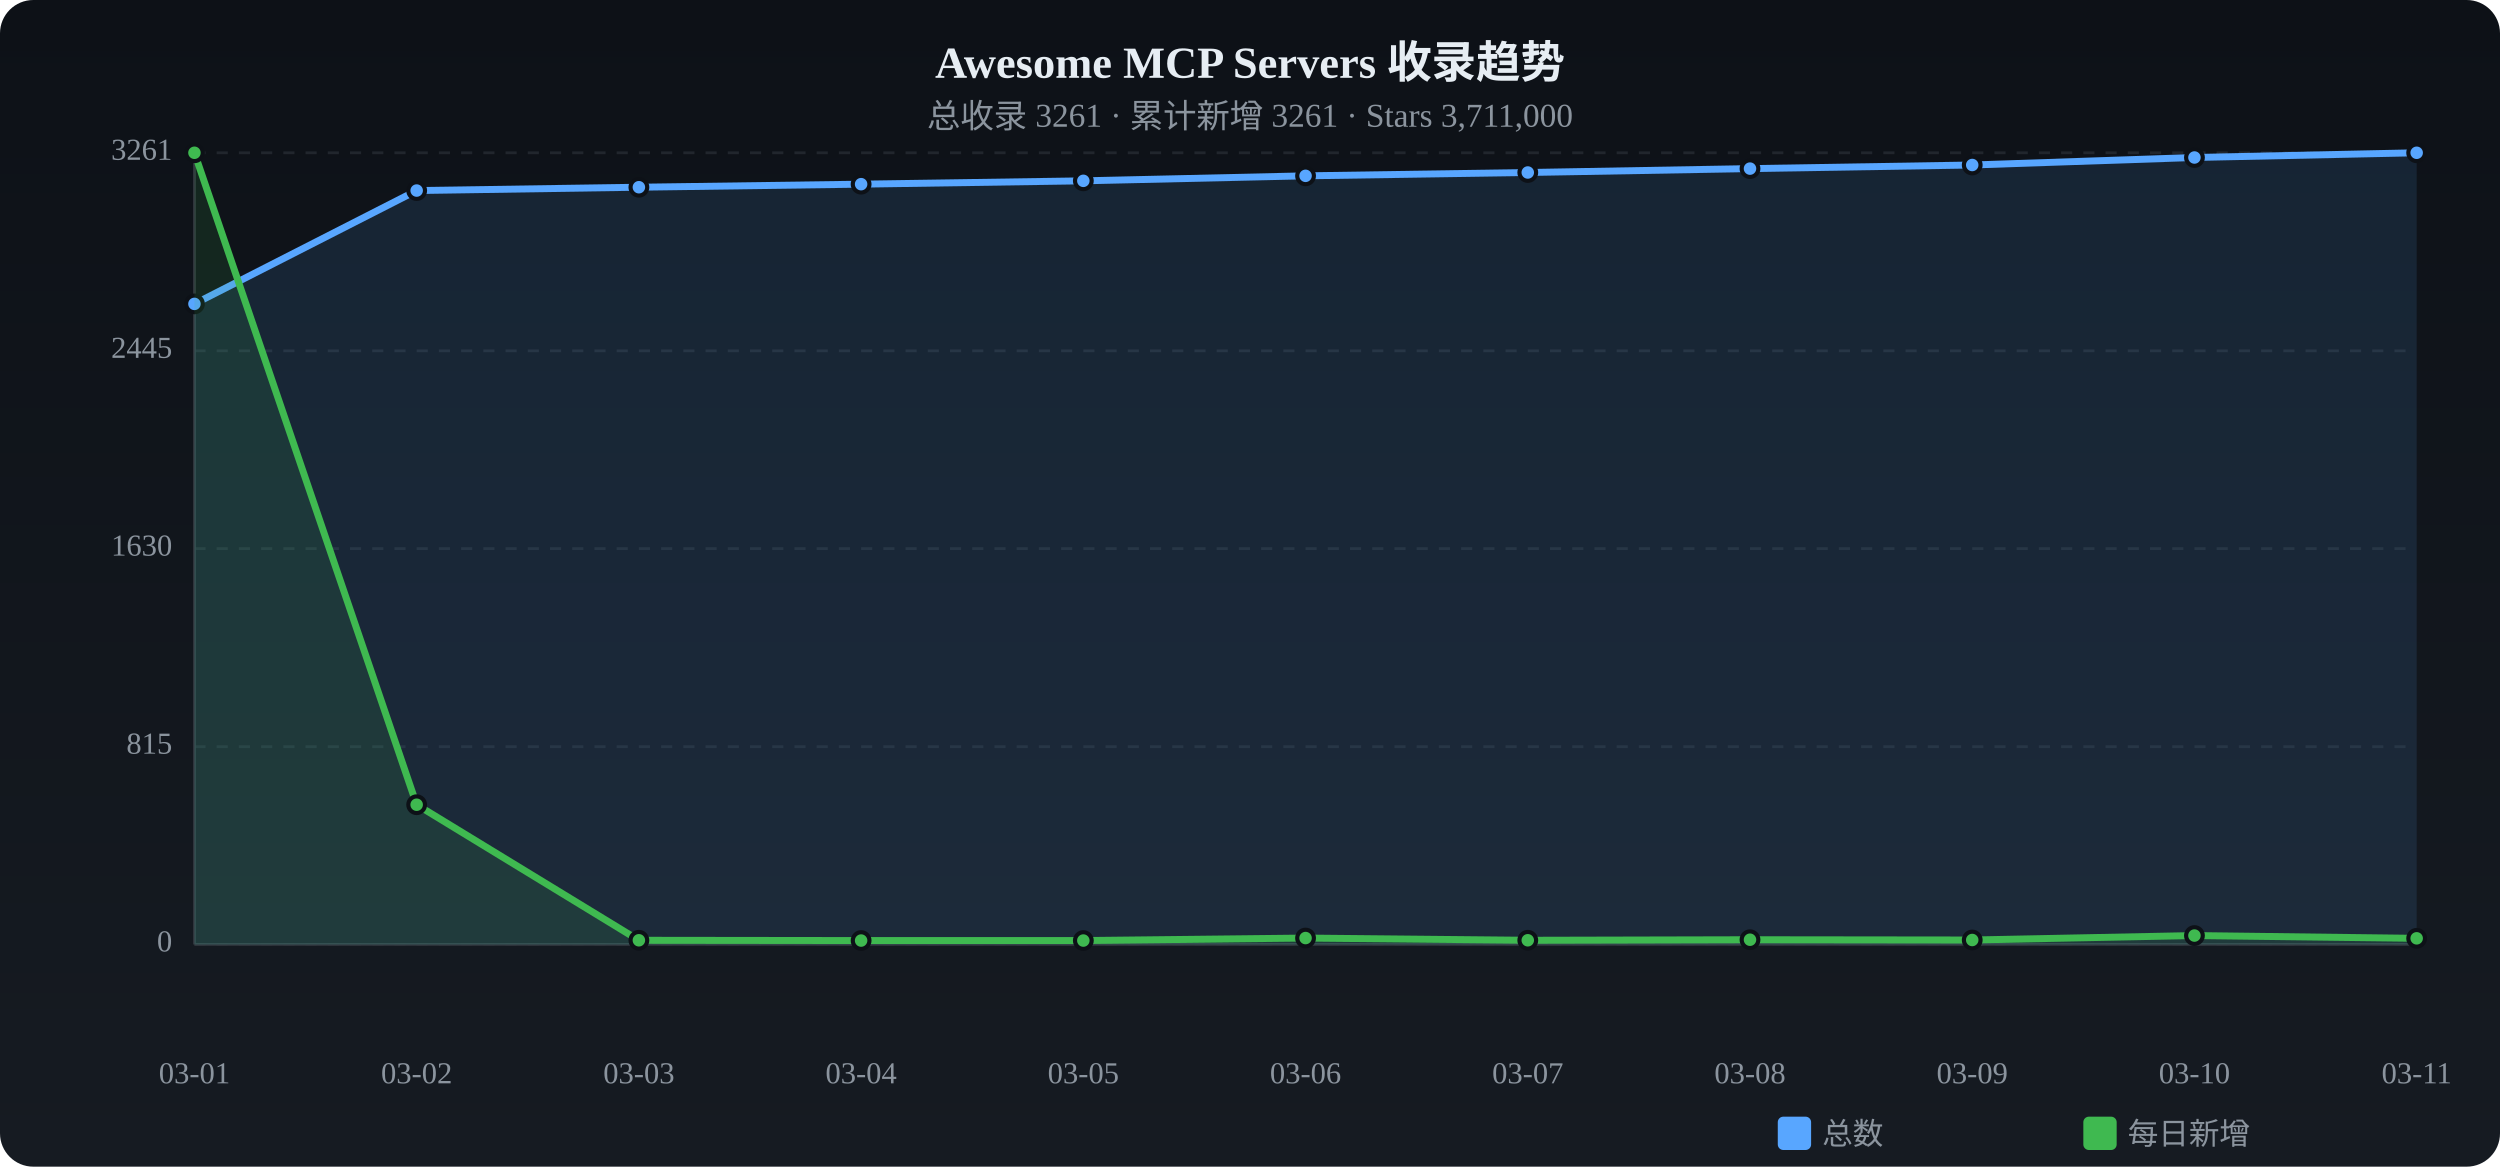
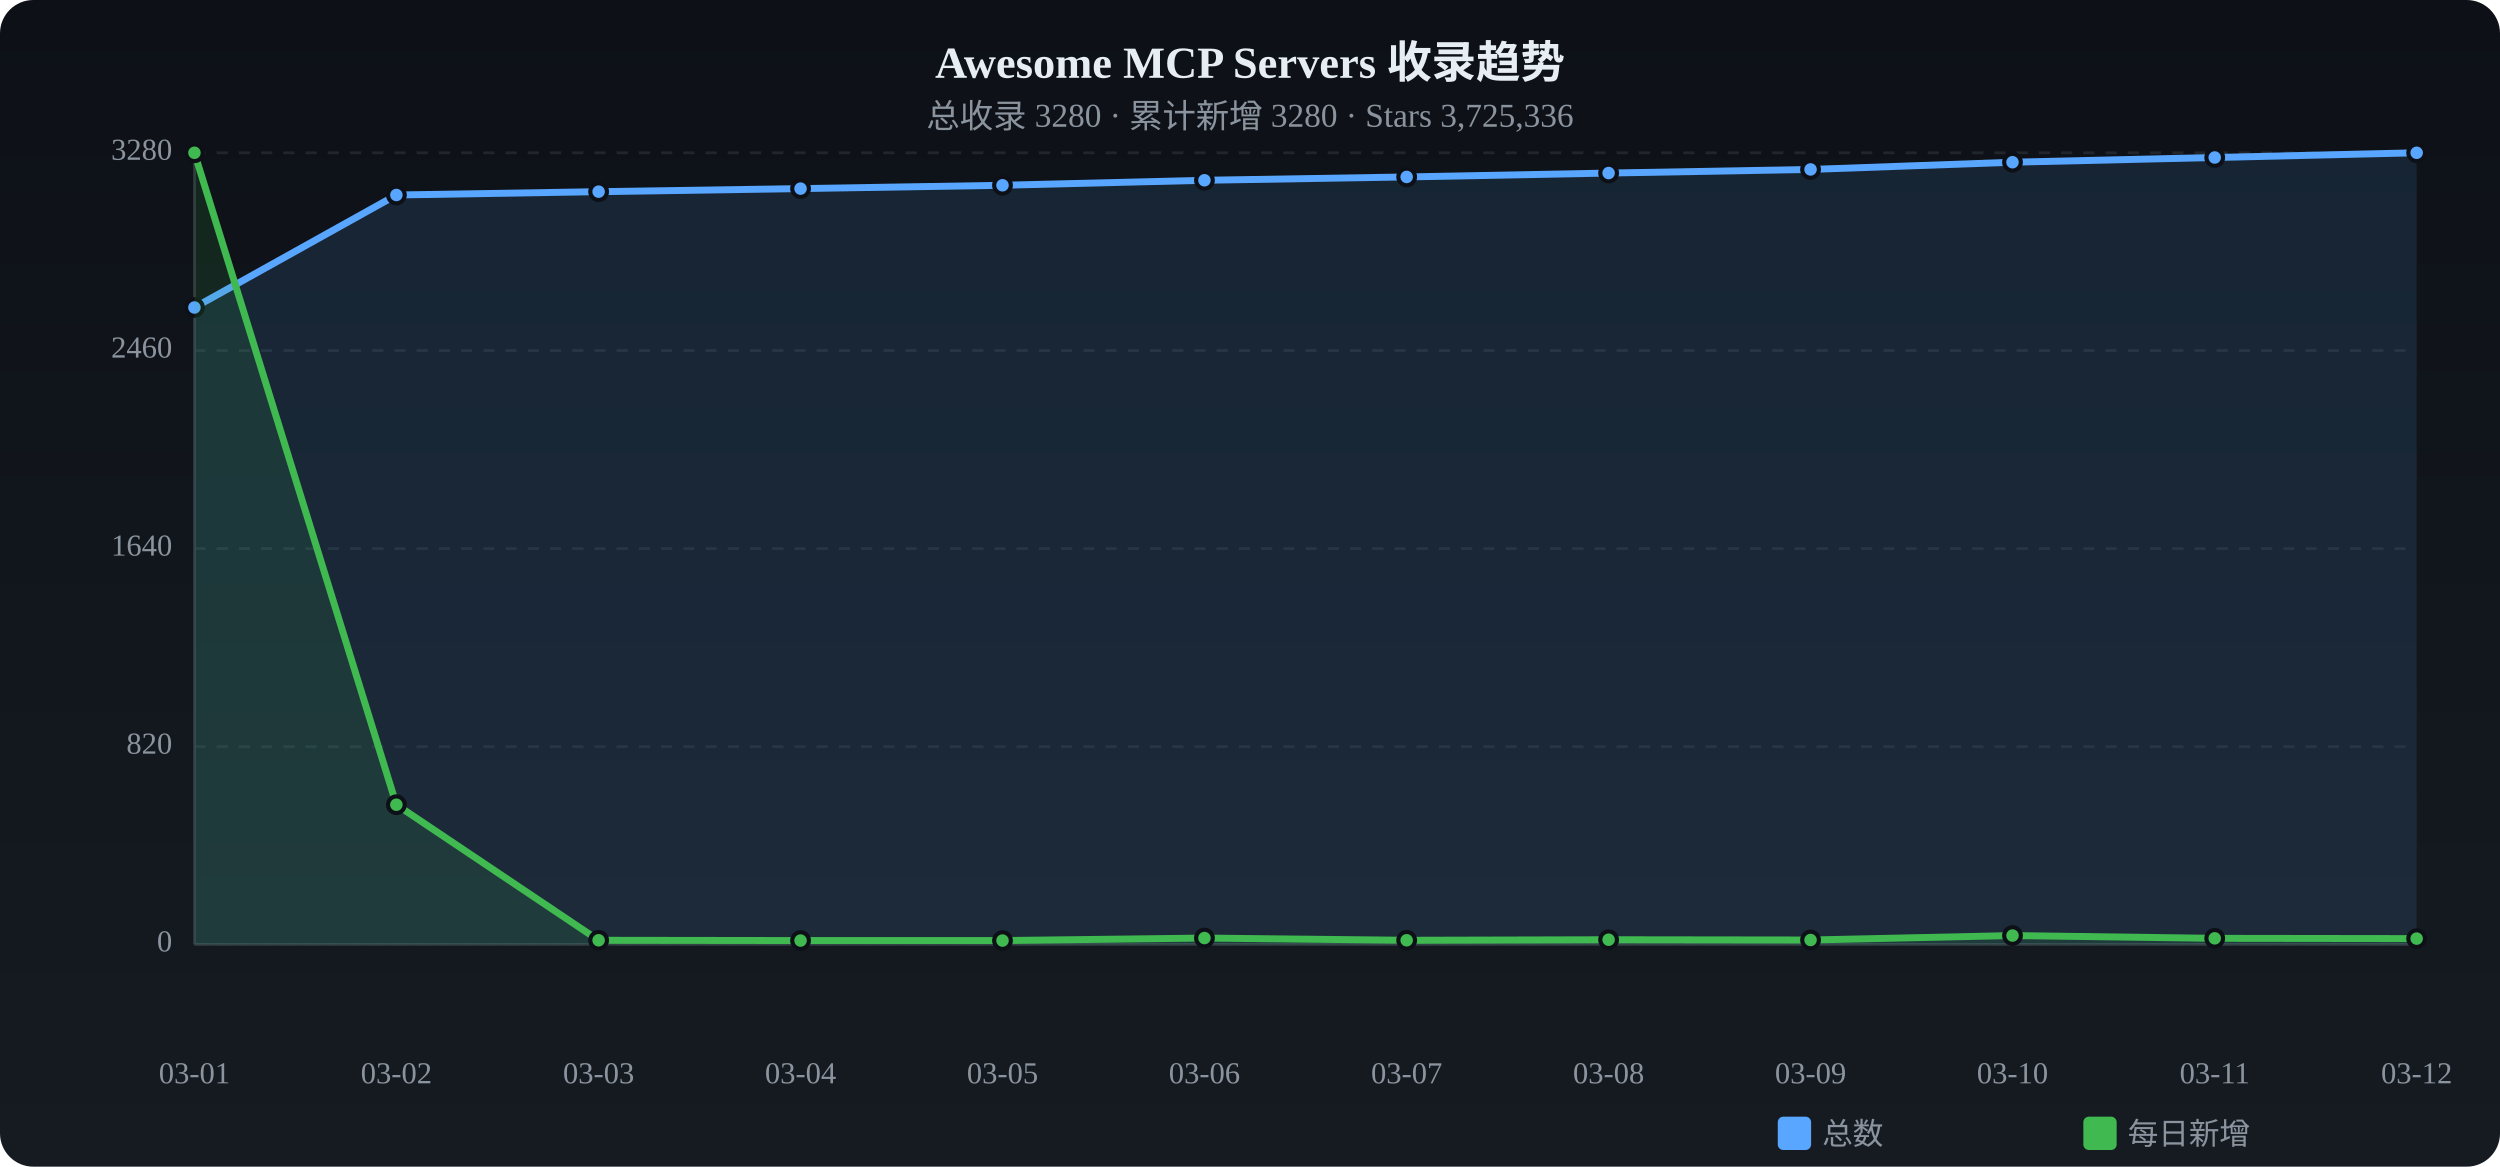
<svg xmlns="http://www.w3.org/2000/svg" viewBox="0 0 900 420" width="900" height="420">
  <defs>
    <linearGradient id="tbg" x1="0%" y1="0%" x2="0%" y2="100%">
      <stop offset="0%" stop-color="#0d1117" />
      <stop offset="100%" stop-color="#161b22" />
    </linearGradient>
  </defs>
  <rect width="900" height="420" rx="12" fill="url(#tbg)" />
  <text x="450.0" y="28" text-anchor="middle" fill="#e6edf3" font-size="16" font-weight="bold">Awesome MCP Servers 收录趋势</text>
-   <text x="450.0" y="46" text-anchor="middle" fill="#8b949e" font-size="12">总收录 3261 · 累计新增 3261 · Stars 3,711,000</text>
+   <text x="450.0" y="46" text-anchor="middle" fill="#8b949e" font-size="12">总收录 3280 · 累计新增 3280 · Stars 3,725,336</text>
  <text x="62" y="340.0" text-anchor="end" fill="#8b949e" font-size="11" dominant-baseline="middle">0</text>
  <line x1="70" y1="340.0" x2="870" y2="340.0" stroke="#21262d" stroke-dasharray="4 4" />
-   <text x="62" y="268.8" text-anchor="end" fill="#8b949e" font-size="11" dominant-baseline="middle">815</text>
+   <text x="62" y="268.8" text-anchor="end" fill="#8b949e" font-size="11" dominant-baseline="middle">820</text>
  <line x1="70" y1="268.8" x2="870" y2="268.8" stroke="#21262d" stroke-dasharray="4 4" />
-   <text x="62" y="197.5" text-anchor="end" fill="#8b949e" font-size="11" dominant-baseline="middle">1630</text>
+   <text x="62" y="197.5" text-anchor="end" fill="#8b949e" font-size="11" dominant-baseline="middle">1640</text>
  <line x1="70" y1="197.5" x2="870" y2="197.5" stroke="#21262d" stroke-dasharray="4 4" />
-   <text x="62" y="126.3" text-anchor="end" fill="#8b949e" font-size="11" dominant-baseline="middle">2445</text>
-   <line x1="70" y1="126.3" x2="870" y2="126.3" stroke="#21262d" stroke-dasharray="4 4" />
-   <text x="62" y="55.0" text-anchor="end" fill="#8b949e" font-size="11" dominant-baseline="middle">3261</text>
+   <text x="62" y="126.2" text-anchor="end" fill="#8b949e" font-size="11" dominant-baseline="middle">2460</text>
+   <line x1="70" y1="126.2" x2="870" y2="126.2" stroke="#21262d" stroke-dasharray="4 4" />
+   <text x="62" y="55.0" text-anchor="end" fill="#8b949e" font-size="11" dominant-baseline="middle">3280</text>
  <line x1="70" y1="55.0" x2="870" y2="55.0" stroke="#21262d" stroke-dasharray="4 4" />
  <line x1="70" y1="55" x2="70" y2="340" stroke="#30363d" />
  <line x1="70" y1="340" x2="870" y2="340" stroke="#30363d" />
-   <path d="M70.0,109.4 L150.0,68.6 L230.0,67.4 L310.0,66.3 L390.0,65.1 L470.0,63.3 L550.0,62.1 L630.0,60.7 L710.0,59.4 L790.0,56.7 L870.0,55.0 L870.0,340 L70.0,340 Z" fill="#58a6ff" opacity="0.12" />
-   <polyline points="70.0,109.4 150.0,68.6 230.0,67.4 310.0,66.3 390.0,65.1 470.0,63.3 550.0,62.1 630.0,60.7 710.0,59.4 790.0,56.7 870.0,55.0" fill="none" stroke="#58a6ff" stroke-width="2.5" stroke-linecap="round" stroke-linejoin="round" />
-   <circle cx="70.0" cy="109.4" r="3" fill="#58a6ff" stroke="#0d1117" stroke-width="1.5" />
-   <circle cx="150.0" cy="68.6" r="3" fill="#58a6ff" stroke="#0d1117" stroke-width="1.5" />
-   <circle cx="230.0" cy="67.4" r="3" fill="#58a6ff" stroke="#0d1117" stroke-width="1.5" />
-   <circle cx="310.0" cy="66.3" r="3" fill="#58a6ff" stroke="#0d1117" stroke-width="1.5" />
-   <circle cx="390.0" cy="65.1" r="3" fill="#58a6ff" stroke="#0d1117" stroke-width="1.5" />
-   <circle cx="470.0" cy="63.3" r="3" fill="#58a6ff" stroke="#0d1117" stroke-width="1.5" />
-   <circle cx="550.0" cy="62.1" r="3" fill="#58a6ff" stroke="#0d1117" stroke-width="1.5" />
-   <circle cx="630.0" cy="60.7" r="3" fill="#58a6ff" stroke="#0d1117" stroke-width="1.5" />
-   <circle cx="710.0" cy="59.4" r="3" fill="#58a6ff" stroke="#0d1117" stroke-width="1.5" />
-   <circle cx="790.0" cy="56.7" r="3" fill="#58a6ff" stroke="#0d1117" stroke-width="1.5" />
+   <path d="M70.0,110.7 L142.7,70.2 L215.5,69.0 L288.2,67.9 L360.9,66.7 L433.6,64.9 L506.4,63.7 L579.1,62.3 L651.8,61.0 L724.5,58.4 L797.3,56.7 L870.0,55.0 L870.0,340 L70.0,340 Z" fill="#58a6ff" opacity="0.12" />
+   <polyline points="70.0,110.7 142.7,70.2 215.5,69.0 288.2,67.9 360.9,66.7 433.6,64.9 506.4,63.7 579.1,62.3 651.8,61.0 724.5,58.4 797.3,56.7 870.0,55.0" fill="none" stroke="#58a6ff" stroke-width="2.5" stroke-linecap="round" stroke-linejoin="round" />
+   <circle cx="70.0" cy="110.7" r="3" fill="#58a6ff" stroke="#0d1117" stroke-width="1.5" />
+   <circle cx="142.7" cy="70.2" r="3" fill="#58a6ff" stroke="#0d1117" stroke-width="1.5" />
+   <circle cx="215.5" cy="69.0" r="3" fill="#58a6ff" stroke="#0d1117" stroke-width="1.5" />
+   <circle cx="288.2" cy="67.9" r="3" fill="#58a6ff" stroke="#0d1117" stroke-width="1.5" />
+   <circle cx="360.9" cy="66.7" r="3" fill="#58a6ff" stroke="#0d1117" stroke-width="1.5" />
+   <circle cx="433.6" cy="64.9" r="3" fill="#58a6ff" stroke="#0d1117" stroke-width="1.5" />
+   <circle cx="506.4" cy="63.7" r="3" fill="#58a6ff" stroke="#0d1117" stroke-width="1.5" />
+   <circle cx="579.1" cy="62.3" r="3" fill="#58a6ff" stroke="#0d1117" stroke-width="1.5" />
+   <circle cx="651.8" cy="61.0" r="3" fill="#58a6ff" stroke="#0d1117" stroke-width="1.5" />
+   <circle cx="724.5" cy="58.4" r="3" fill="#58a6ff" stroke="#0d1117" stroke-width="1.5" />
+   <circle cx="797.3" cy="56.7" r="3" fill="#58a6ff" stroke="#0d1117" stroke-width="1.5" />
  <circle cx="870.0" cy="55.0" r="3" fill="#58a6ff" stroke="#0d1117" stroke-width="1.5" />
-   <path d="M70.0,55.0 L150.0,289.7 L230.0,338.5 L310.0,338.6 L390.0,338.6 L470.0,337.7 L550.0,338.5 L630.0,338.3 L710.0,338.4 L790.0,336.8 L870.0,337.8 L870.0,340 L70.0,340 Z" fill="#3fb950" opacity="0.12" />
-   <polyline points="70.0,55.0 150.0,289.7 230.0,338.5 310.0,338.6 390.0,338.6 470.0,337.7 550.0,338.5 630.0,338.3 710.0,338.4 790.0,336.8 870.0,337.8" fill="none" stroke="#3fb950" stroke-width="2.5" stroke-linecap="round" stroke-linejoin="round" />
+   <path d="M70.0,55.0 L142.7,289.7 L215.5,338.5 L288.2,338.6 L360.9,338.6 L433.6,337.7 L506.4,338.5 L579.1,338.3 L651.8,338.4 L724.5,336.8 L797.3,337.8 L870.0,337.9 L870.0,340 L70.0,340 Z" fill="#3fb950" opacity="0.12" />
+   <polyline points="70.0,55.0 142.7,289.7 215.5,338.5 288.2,338.6 360.9,338.6 433.6,337.7 506.4,338.5 579.1,338.3 651.8,338.4 724.5,336.8 797.3,337.8 870.0,337.9" fill="none" stroke="#3fb950" stroke-width="2.5" stroke-linecap="round" stroke-linejoin="round" />
  <circle cx="70.0" cy="55.0" r="3" fill="#3fb950" stroke="#0d1117" stroke-width="1.5" />
-   <circle cx="150.0" cy="289.7" r="3" fill="#3fb950" stroke="#0d1117" stroke-width="1.5" />
-   <circle cx="230.0" cy="338.5" r="3" fill="#3fb950" stroke="#0d1117" stroke-width="1.5" />
-   <circle cx="310.0" cy="338.6" r="3" fill="#3fb950" stroke="#0d1117" stroke-width="1.5" />
-   <circle cx="390.0" cy="338.6" r="3" fill="#3fb950" stroke="#0d1117" stroke-width="1.5" />
-   <circle cx="470.0" cy="337.7" r="3" fill="#3fb950" stroke="#0d1117" stroke-width="1.5" />
-   <circle cx="550.0" cy="338.5" r="3" fill="#3fb950" stroke="#0d1117" stroke-width="1.5" />
-   <circle cx="630.0" cy="338.3" r="3" fill="#3fb950" stroke="#0d1117" stroke-width="1.5" />
-   <circle cx="710.0" cy="338.4" r="3" fill="#3fb950" stroke="#0d1117" stroke-width="1.5" />
-   <circle cx="790.0" cy="336.8" r="3" fill="#3fb950" stroke="#0d1117" stroke-width="1.5" />
-   <circle cx="870.0" cy="337.8" r="3" fill="#3fb950" stroke="#0d1117" stroke-width="1.5" />
+   <circle cx="142.7" cy="289.7" r="3" fill="#3fb950" stroke="#0d1117" stroke-width="1.5" />
+   <circle cx="215.5" cy="338.5" r="3" fill="#3fb950" stroke="#0d1117" stroke-width="1.5" />
+   <circle cx="288.2" cy="338.6" r="3" fill="#3fb950" stroke="#0d1117" stroke-width="1.5" />
+   <circle cx="360.9" cy="338.6" r="3" fill="#3fb950" stroke="#0d1117" stroke-width="1.5" />
+   <circle cx="433.6" cy="337.7" r="3" fill="#3fb950" stroke="#0d1117" stroke-width="1.5" />
+   <circle cx="506.4" cy="338.5" r="3" fill="#3fb950" stroke="#0d1117" stroke-width="1.5" />
+   <circle cx="579.1" cy="338.3" r="3" fill="#3fb950" stroke="#0d1117" stroke-width="1.5" />
+   <circle cx="651.8" cy="338.4" r="3" fill="#3fb950" stroke="#0d1117" stroke-width="1.5" />
+   <circle cx="724.5" cy="336.8" r="3" fill="#3fb950" stroke="#0d1117" stroke-width="1.5" />
+   <circle cx="797.3" cy="337.8" r="3" fill="#3fb950" stroke="#0d1117" stroke-width="1.5" />
+   <circle cx="870.0" cy="337.9" r="3" fill="#3fb950" stroke="#0d1117" stroke-width="1.5" />
  <text x="70.0" y="390" text-anchor="middle" fill="#8b949e" font-size="11">03-01</text>
-   <text x="150.0" y="390" text-anchor="middle" fill="#8b949e" font-size="11">03-02</text>
-   <text x="230.0" y="390" text-anchor="middle" fill="#8b949e" font-size="11">03-03</text>
-   <text x="310.0" y="390" text-anchor="middle" fill="#8b949e" font-size="11">03-04</text>
-   <text x="390.0" y="390" text-anchor="middle" fill="#8b949e" font-size="11">03-05</text>
-   <text x="470.0" y="390" text-anchor="middle" fill="#8b949e" font-size="11">03-06</text>
-   <text x="550.0" y="390" text-anchor="middle" fill="#8b949e" font-size="11">03-07</text>
-   <text x="630.0" y="390" text-anchor="middle" fill="#8b949e" font-size="11">03-08</text>
-   <text x="710.0" y="390" text-anchor="middle" fill="#8b949e" font-size="11">03-09</text>
-   <text x="790.0" y="390" text-anchor="middle" fill="#8b949e" font-size="11">03-10</text>
-   <text x="870.0" y="390" text-anchor="middle" fill="#8b949e" font-size="11">03-11</text>
+   <text x="142.7" y="390" text-anchor="middle" fill="#8b949e" font-size="11">03-02</text>
+   <text x="215.5" y="390" text-anchor="middle" fill="#8b949e" font-size="11">03-03</text>
+   <text x="288.2" y="390" text-anchor="middle" fill="#8b949e" font-size="11">03-04</text>
+   <text x="360.9" y="390" text-anchor="middle" fill="#8b949e" font-size="11">03-05</text>
+   <text x="433.6" y="390" text-anchor="middle" fill="#8b949e" font-size="11">03-06</text>
+   <text x="506.4" y="390" text-anchor="middle" fill="#8b949e" font-size="11">03-07</text>
+   <text x="579.1" y="390" text-anchor="middle" fill="#8b949e" font-size="11">03-08</text>
+   <text x="651.8" y="390" text-anchor="middle" fill="#8b949e" font-size="11">03-09</text>
+   <text x="724.5" y="390" text-anchor="middle" fill="#8b949e" font-size="11">03-10</text>
+   <text x="797.3" y="390" text-anchor="middle" fill="#8b949e" font-size="11">03-11</text>
+   <text x="870.0" y="390" text-anchor="middle" fill="#8b949e" font-size="11">03-12</text>
  <rect x="640" y="402" width="12" height="12" rx="2" fill="#58a6ff" />
  <text x="656" y="412" fill="#8b949e" font-size="11">总数</text>
  <rect x="750" y="402" width="12" height="12" rx="2" fill="#3fb950" />
  <text x="766" y="412" fill="#8b949e" font-size="11">每日新增</text>
</svg>
